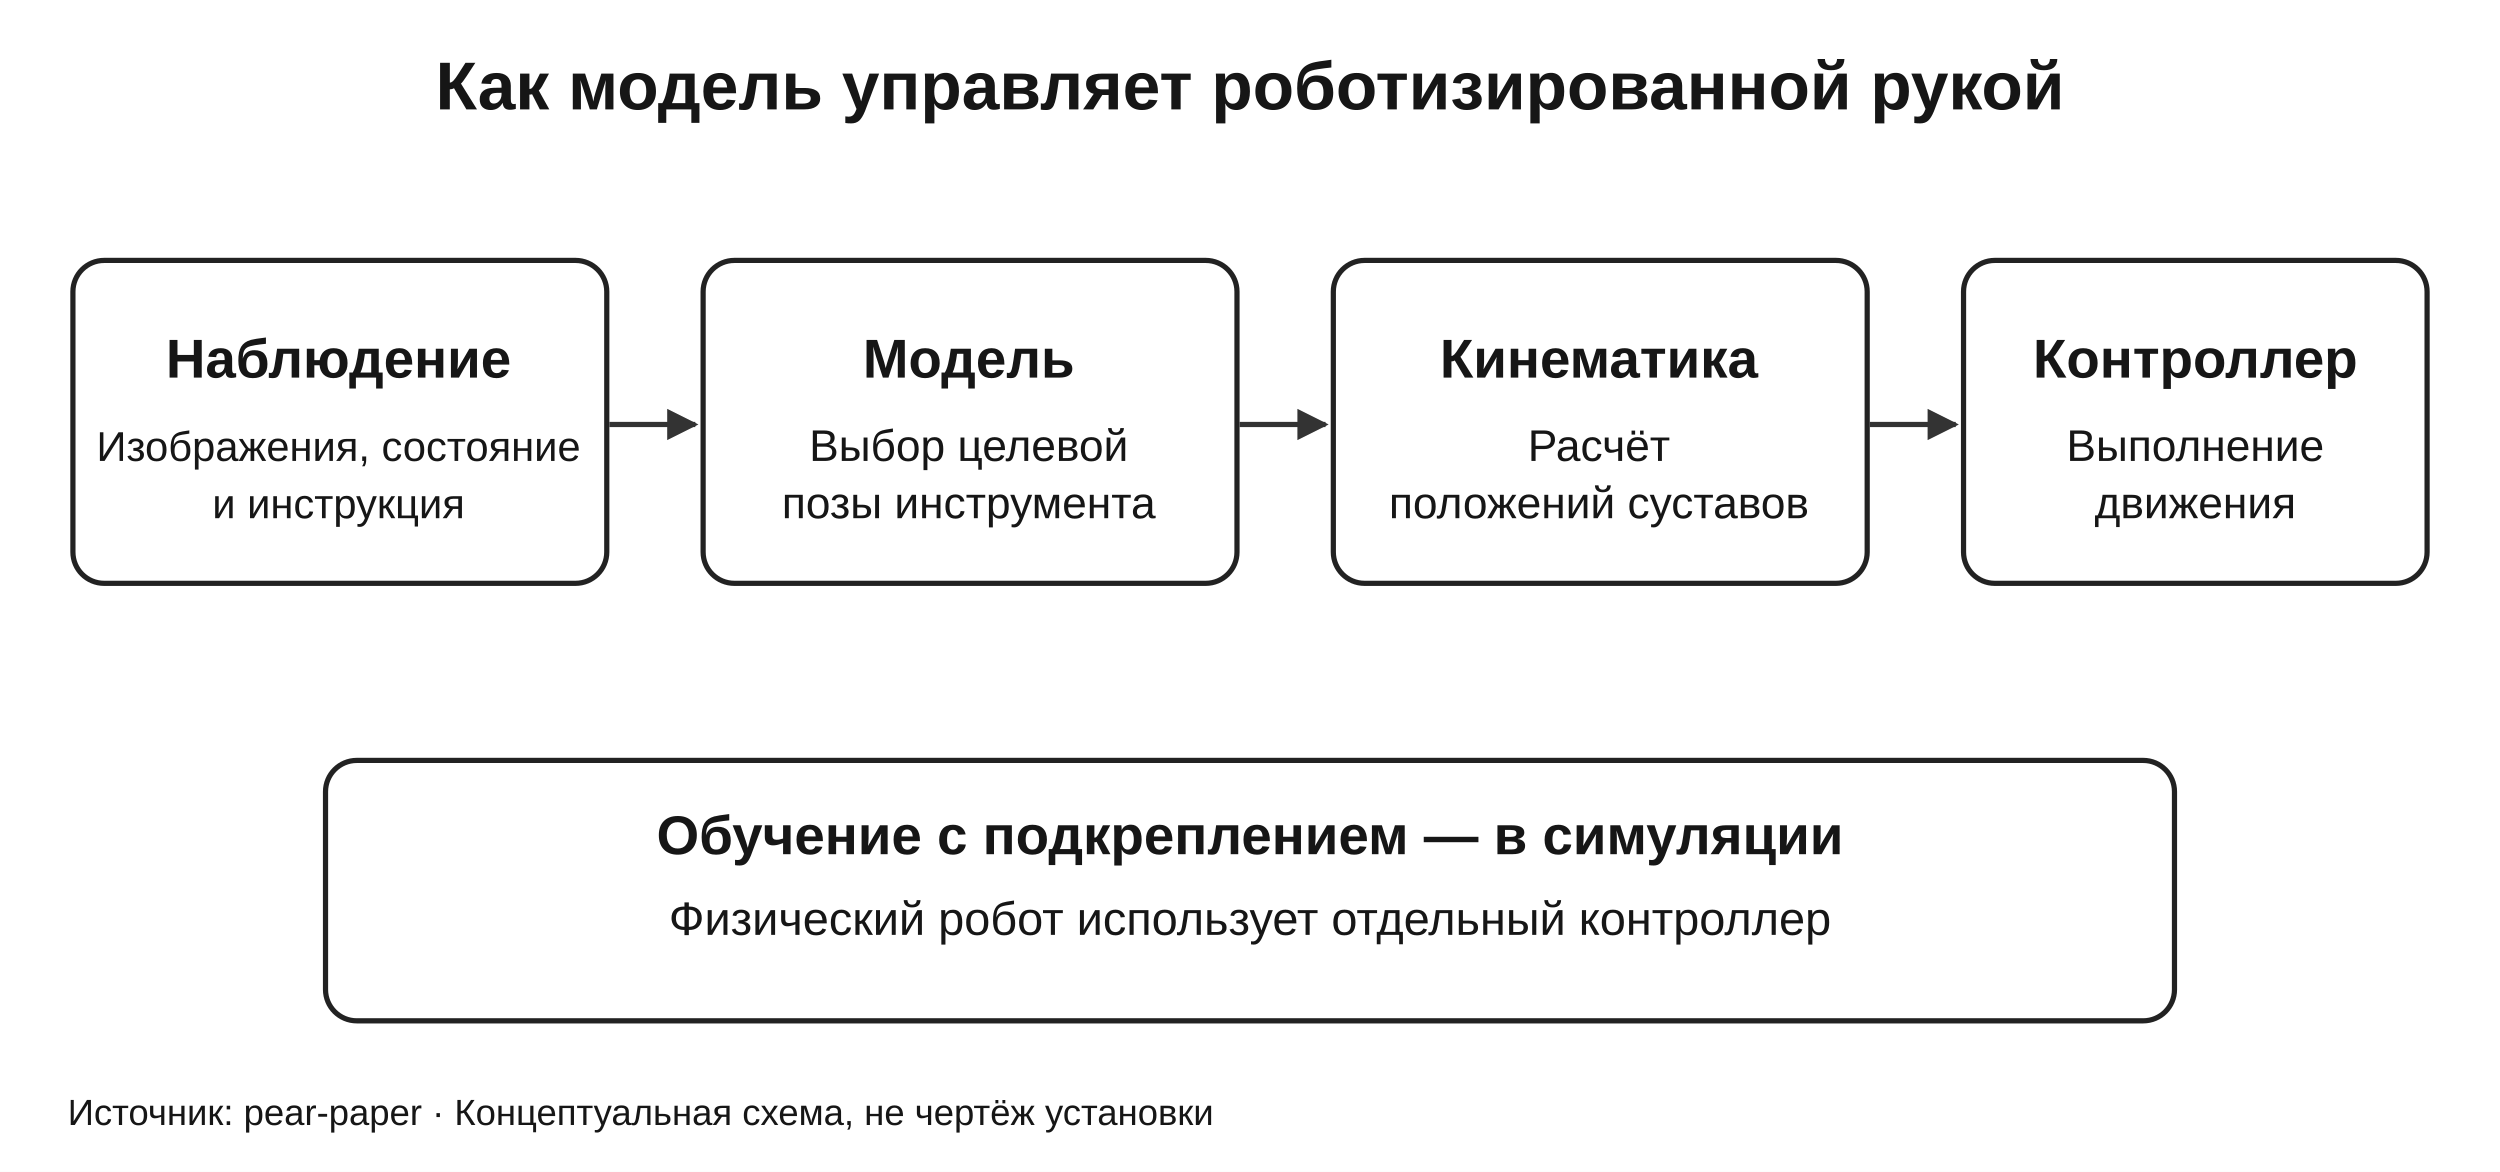
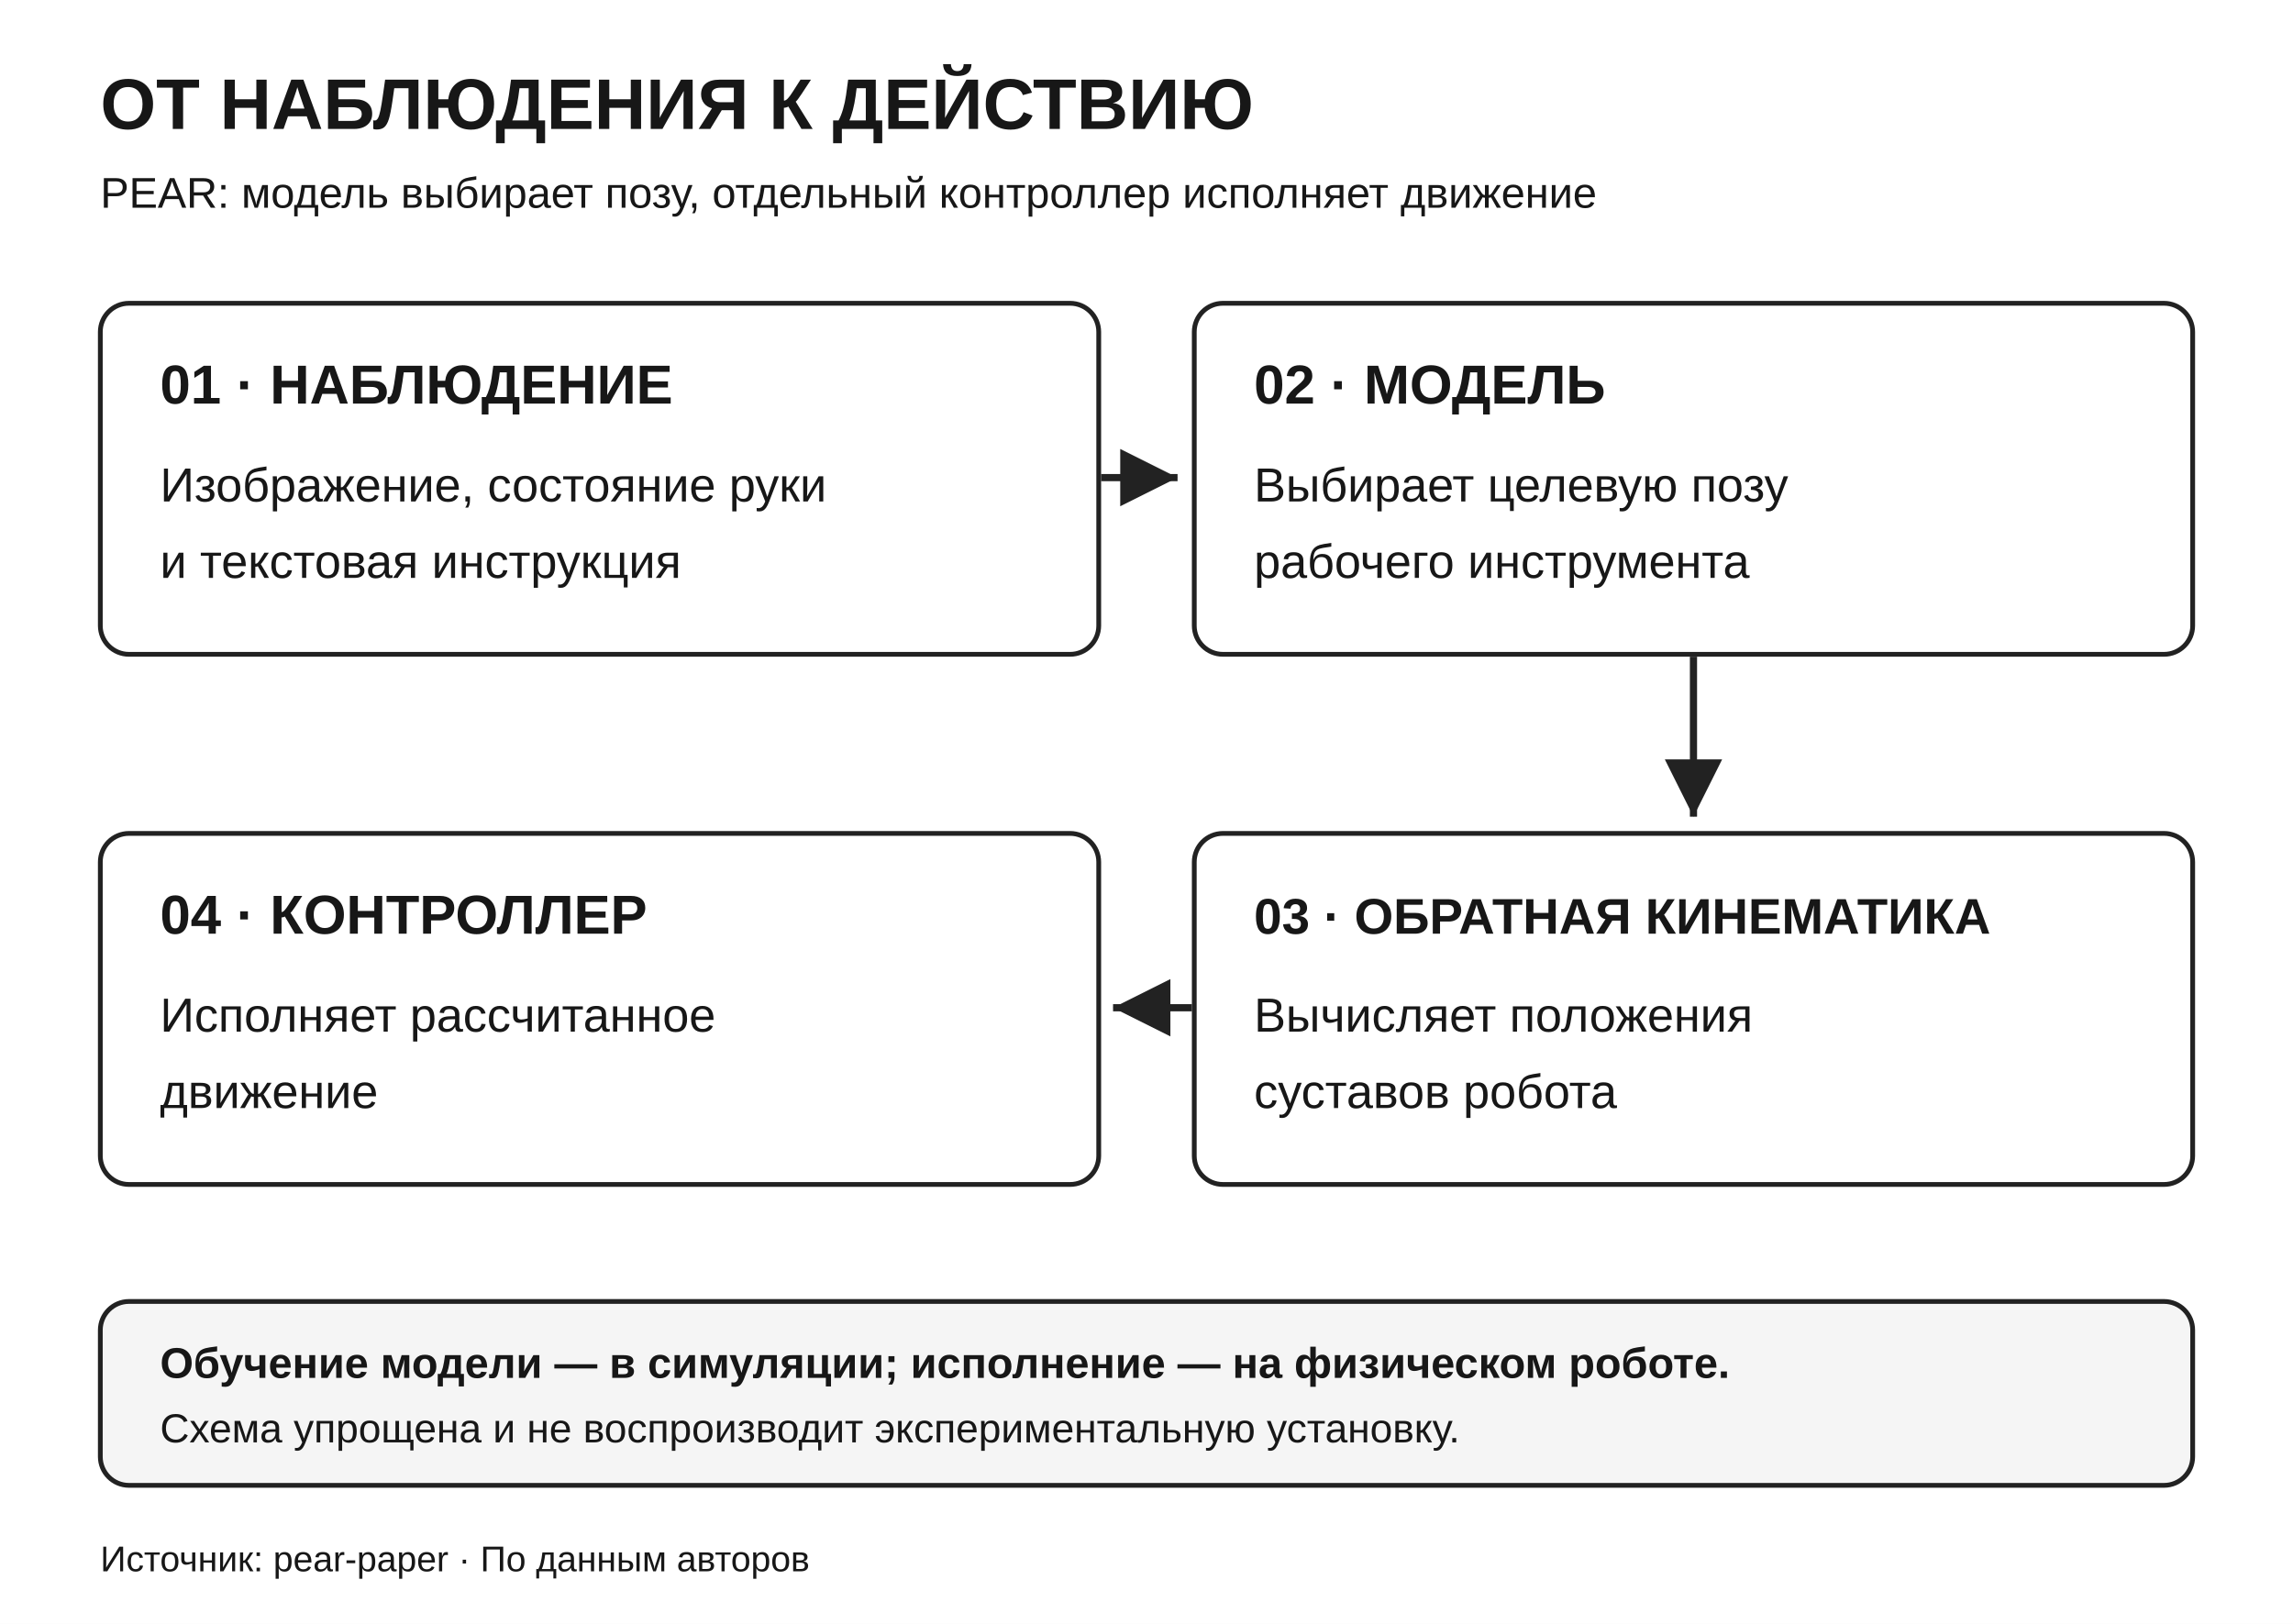
- <svg xmlns="http://www.w3.org/2000/svg" width="960" height="450" viewBox="0 0 960 450" role="img">
+ <svg xmlns="http://www.w3.org/2000/svg" width="960" height="680" viewBox="0 0 960 680" role="img" aria-labelledby="title">
  <defs>
-     <marker id="arrow" viewBox="0 0 10 10" refX="9" refY="5" markerWidth="6" markerHeight="6" orient="auto-start-reverse">
-       <path d="M0 0 L10 5 L0 10 Z" fill="#333" />
+     <marker id="arrow" markerWidth="9" markerHeight="9" refX="8" refY="4" orient="auto">
+       <path d="M0 0L8 4L0 8Z" fill="#222" />
    </marker>
  </defs>
-   <rect width="960" height="450" fill="#fff" />
-   <g font-family="Arial, Helvetica, sans-serif" fill="#161616">
-     <text x="480" y="42" font-size="26" font-weight="700" text-anchor="middle">Как модель управляет роботизированной рукой</text>
-     <rect x="28" y="100" width="205" height="124" rx="12" fill="white" stroke="#222" stroke-width="2" />
-     <text x="130" y="145" font-size="21" font-weight="700" text-anchor="middle">Наблюдение</text>
-     <text x="130" y="177" font-size="16" font-weight="400" text-anchor="middle">Изображения, состояние</text>
-     <text x="130" y="199" font-size="16" font-weight="400" text-anchor="middle">и инструкция</text>
-     <rect x="270" y="100" width="205" height="124" rx="12" fill="white" stroke="#222" stroke-width="2" />
-     <text x="372" y="145" font-size="21" font-weight="700" text-anchor="middle">Модель</text>
-     <text x="372" y="177" font-size="17" font-weight="400" text-anchor="middle">Выбор целевой</text>
-     <text x="372" y="199" font-size="17" font-weight="400" text-anchor="middle">позы инструмента</text>
-     <rect x="512" y="100" width="205" height="124" rx="12" fill="white" stroke="#222" stroke-width="2" />
-     <text x="614" y="145" font-size="21" font-weight="700" text-anchor="middle">Кинематика</text>
-     <text x="614" y="177" font-size="17" font-weight="400" text-anchor="middle">Расчёт</text>
-     <text x="614" y="199" font-size="17" font-weight="400" text-anchor="middle">положений суставов</text>
-     <rect x="754" y="100" width="178" height="124" rx="12" fill="white" stroke="#222" stroke-width="2" />
-     <text x="843" y="145" font-size="21" font-weight="700" text-anchor="middle">Контроллер</text>
-     <text x="843" y="177" font-size="17" font-weight="400" text-anchor="middle">Выполнение</text>
-     <text x="843" y="199" font-size="17" font-weight="400" text-anchor="middle">движения</text>
-     <path d="M234 163 L267 163" fill="none" stroke="#333" stroke-width="2" marker-end="url(#arrow)" />
-     <path d="M476 163 L509 163" fill="none" stroke="#333" stroke-width="2" marker-end="url(#arrow)" />
-     <path d="M718 163 L751 163" fill="none" stroke="#333" stroke-width="2" marker-end="url(#arrow)" />
-     <rect x="125" y="292" width="710" height="100" rx="12" fill="white" stroke="#222" stroke-width="2" />
-     <text x="480" y="328" font-size="21" font-weight="700" text-anchor="middle">Обучение с подкреплением — в симуляции</text>
-     <text x="480" y="359" font-size="18" font-weight="400" text-anchor="middle">Физический робот использует отдельный контроллер</text>
-     <text x="26" y="432" font-size="14" font-weight="400" text-anchor="start">Источник: pear-paper · Концептуальная схема, не чертёж установки</text>
+   <rect width="960" height="680" fill="white" />
+   <g font-family="Arial, Helvetica, sans-serif" fill="#171717">
+     <text x="42" y="54" font-size="30" font-weight="700">ОТ НАБЛЮДЕНИЯ К ДЕЙСТВИЮ</text>
+     <text x="42" y="87" font-size="18" font-weight="400">PEAR: модель выбирает позу, отдельный контроллер исполняет движение</text>
+     <rect x="42" y="127" width="418" height="147" rx="12" fill="#fff" stroke="#222" stroke-width="2" />
+     <text x="67" y="169" font-size="23" font-weight="700">01 · НАБЛЮДЕНИЕ</text>
+     <text x="67" y="210" font-size="20" font-weight="400">Изображение, состояние руки</text>
+     <text x="67" y="242" font-size="20" font-weight="400">и текстовая инструкция</text>
+     <rect x="500" y="127" width="418" height="147" rx="12" fill="#fff" stroke="#222" stroke-width="2" />
+     <text x="525" y="169" font-size="23" font-weight="700">02 · МОДЕЛЬ</text>
+     <text x="525" y="210" font-size="20" font-weight="400">Выбирает целевую позу</text>
+     <text x="525" y="242" font-size="20" font-weight="400">рабочего инструмента</text>
+     <path d="M461 200H493" stroke="#222" stroke-width="3" fill="none" marker-end="url(#arrow)" />
+     <rect x="500" y="349" width="418" height="147" rx="12" fill="#fff" stroke="#222" stroke-width="2" />
+     <text x="525" y="391" font-size="21" font-weight="700">03 · ОБРАТНАЯ КИНЕМАТИКА</text>
+     <text x="525" y="432" font-size="20" font-weight="400">Вычисляет положения</text>
+     <text x="525" y="464" font-size="20" font-weight="400">суставов робота</text>
+     <rect x="42" y="349" width="418" height="147" rx="12" fill="#fff" stroke="#222" stroke-width="2" />
+     <text x="67" y="391" font-size="23" font-weight="700">04 · КОНТРОЛЛЕР</text>
+     <text x="67" y="432" font-size="20" font-weight="400">Исполняет рассчитанное</text>
+     <text x="67" y="464" font-size="20" font-weight="400">движение</text>
+     <path d="M709 275V342" stroke="#222" stroke-width="3" fill="none" marker-end="url(#arrow)" />
+     <path d="M499 422H466" stroke="#222" stroke-width="3" fill="none" marker-end="url(#arrow)" />
+     <rect x="42" y="545" width="876" height="77" rx="12" fill="#f5f5f5" stroke="#222" stroke-width="2" />
+     <text x="67" y="577" font-size="18" font-weight="700">Обучение модели — в симуляции; исполнение — на физическом роботе.</text>
+     <text x="67" y="604" font-size="17" font-weight="400">Схема упрощена и не воспроизводит экспериментальную установку.</text>
+     <text x="42" y="658" font-size="15" font-weight="400">Источник: pear-paper · По данным авторов</text>
  </g>
</svg>
